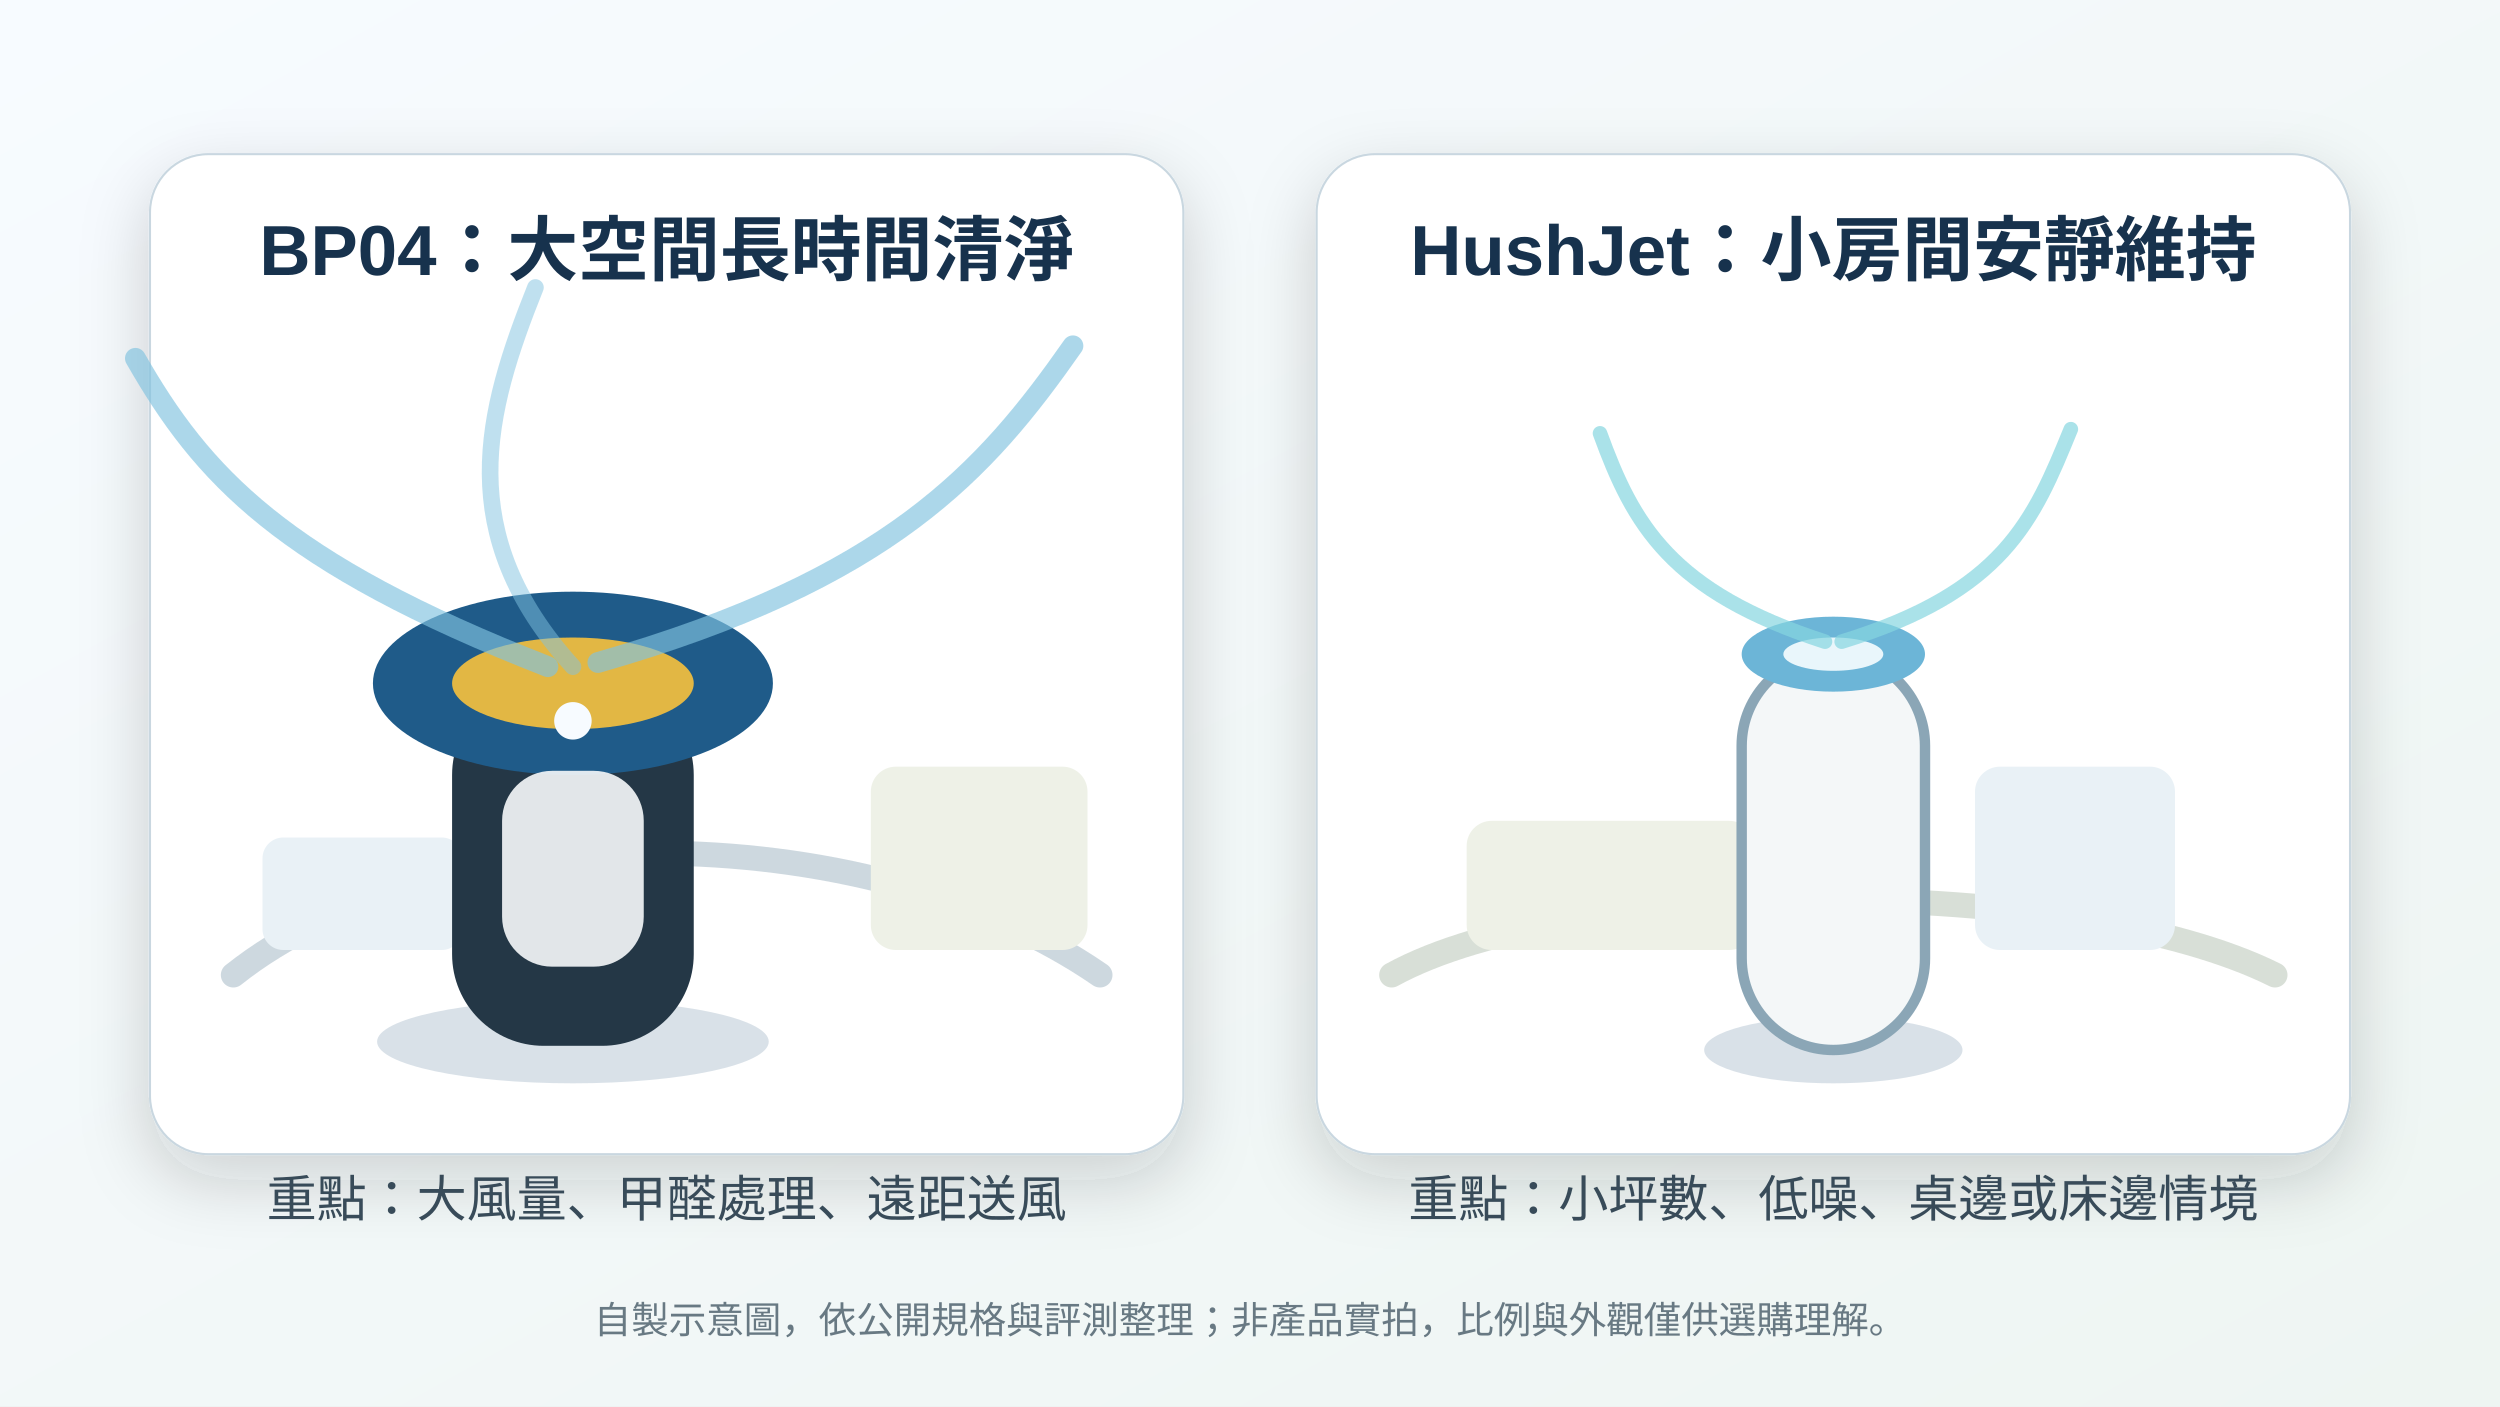
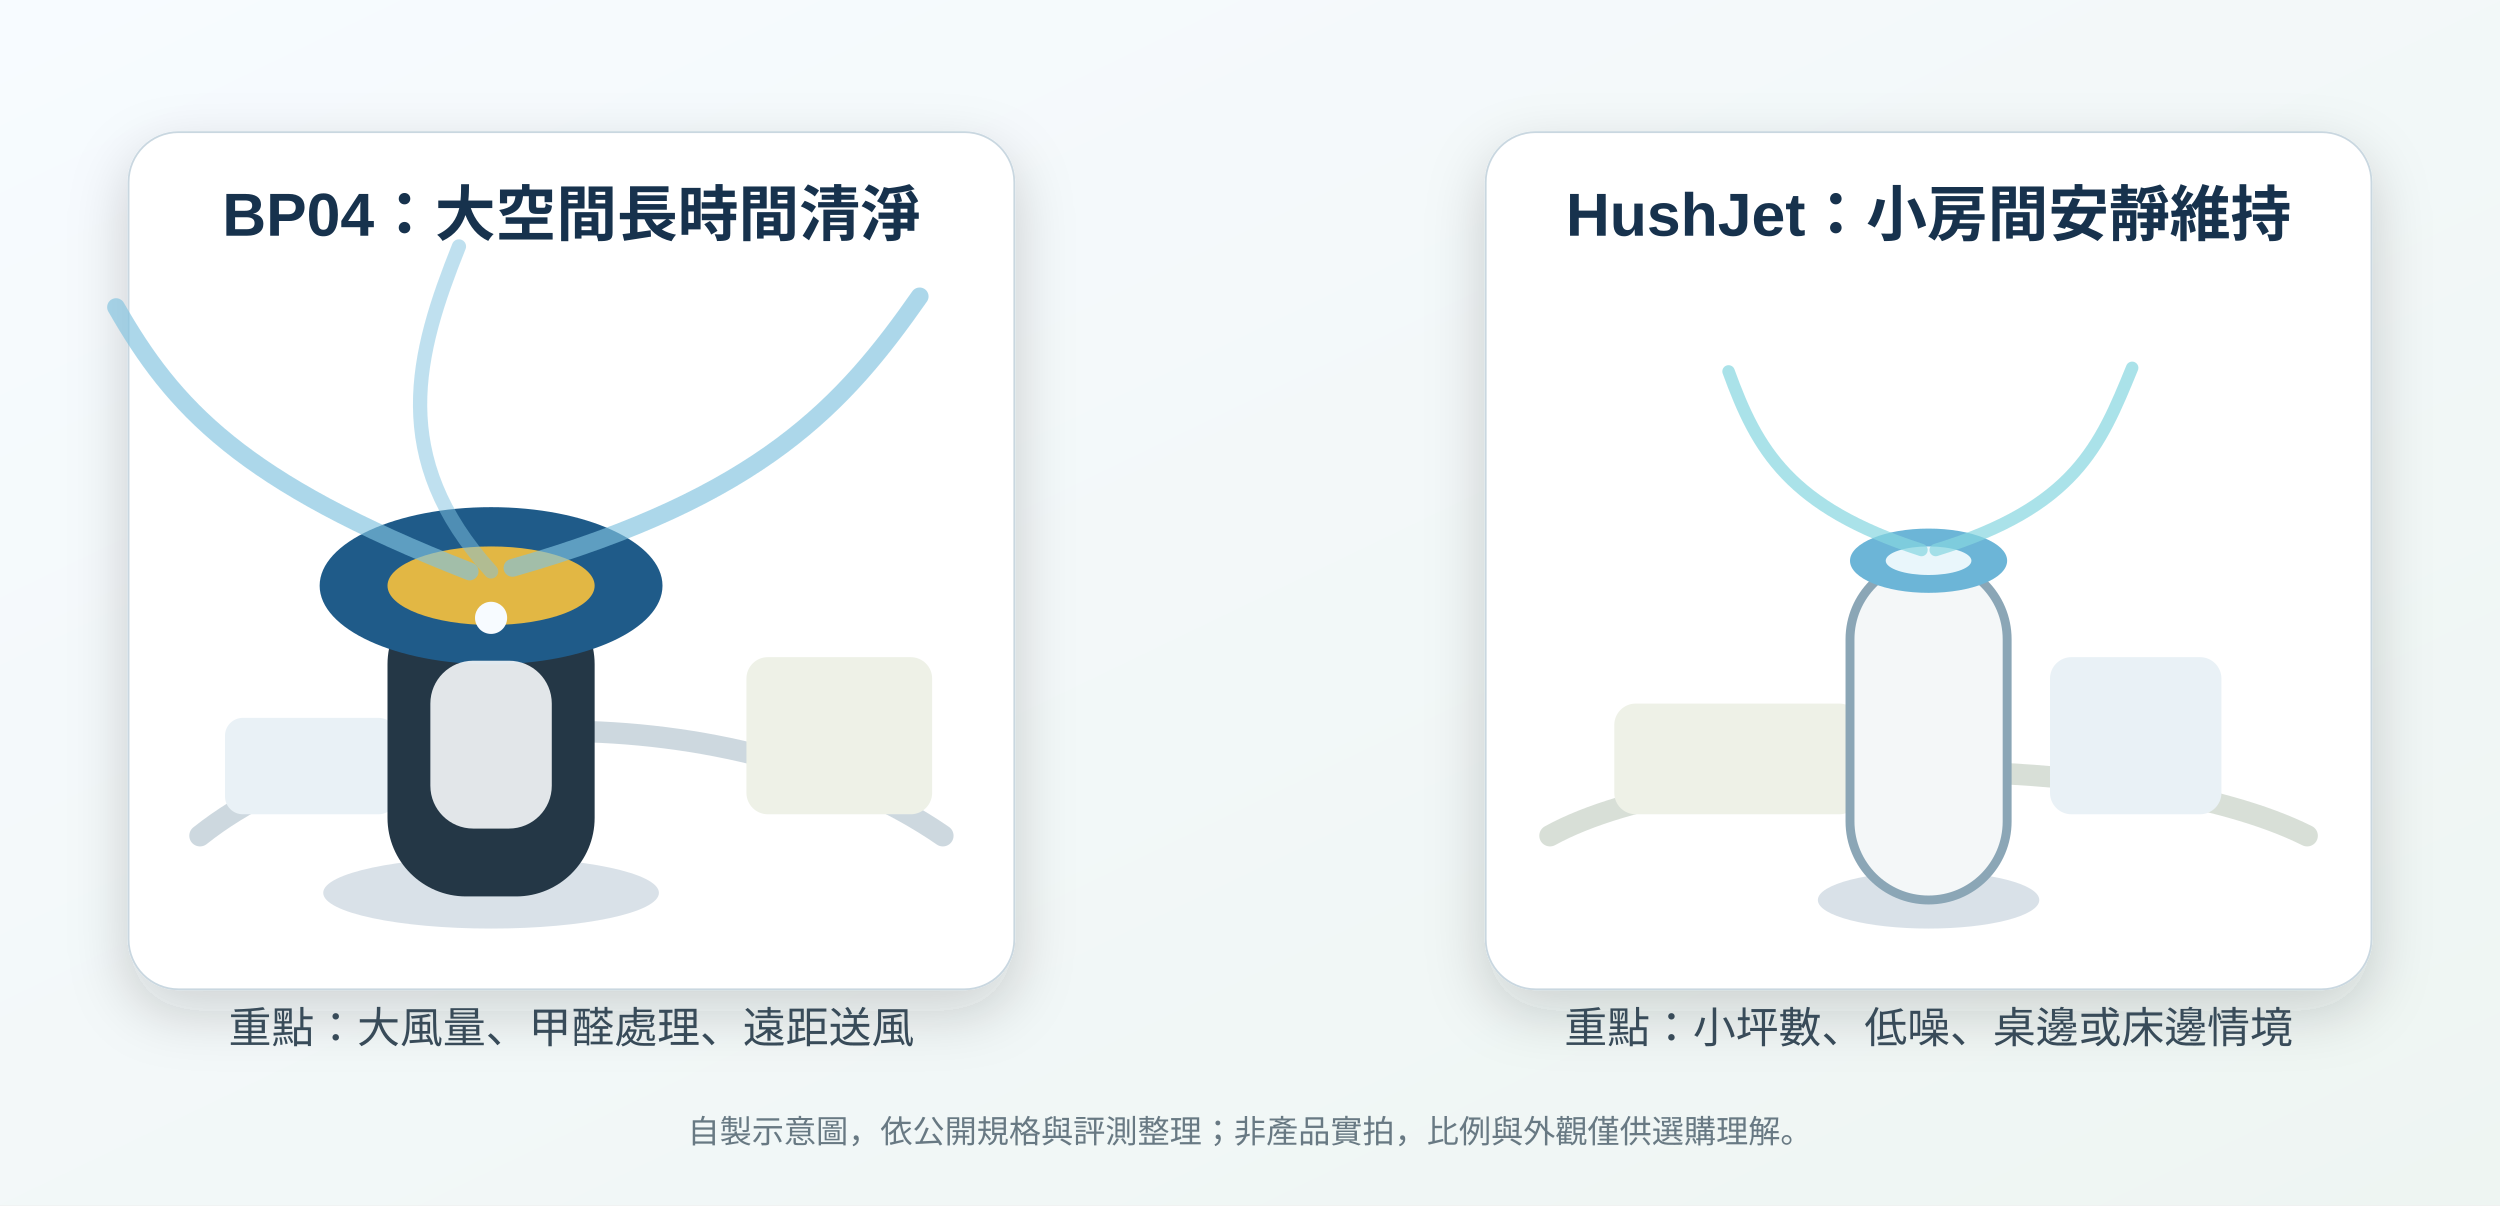
- <svg xmlns="http://www.w3.org/2000/svg" width="1200" height="675" viewBox="0 0 1200 675" role="img" aria-labelledby="title desc">
+ <svg xmlns="http://www.w3.org/2000/svg" width="1400" height="675" viewBox="0 0 1400 675" role="img" aria-labelledby="title desc">
  <defs>
    <linearGradient id="bg" x1="0" x2="1" y1="0" y2="1">
      <stop offset="0" stop-color="#f7fbff" />
      <stop offset="1" stop-color="#eef5f2" />
    </linearGradient>
    <filter id="shadow" x="-20%" y="-20%" width="140%" height="140%">
      <feDropShadow dx="0" dy="12" stdDeviation="16" flood-color="#1d2a35" flood-opacity="0.18" />
    </filter>
  </defs>
-   <rect width="1200" height="675" fill="url(#bg)" />
+   <rect width="1400" height="675" fill="url(#bg)" />
  <rect x="72" y="74" width="496" height="480" rx="28" fill="#ffffff" stroke="#c9d7e0" filter="url(#shadow)" />
-   <rect x="632" y="74" width="496" height="480" rx="28" fill="#ffffff" stroke="#c9d7e0" filter="url(#shadow)" />
+   <rect x="832" y="74" width="496" height="480" rx="28" fill="#ffffff" stroke="#c9d7e0" filter="url(#shadow)" />
  <text x="320" y="132" text-anchor="middle" font-family="Arial, 'Noto Sans TC', sans-serif" font-size="34" font-weight="700" fill="#17324d">BP04：大空間長時間清淨</text>
-   <text x="880" y="132" text-anchor="middle" font-family="Arial, 'Noto Sans TC', sans-serif" font-size="34" font-weight="700" fill="#17324d">HushJet：小房間安靜維持</text>
+   <text x="1080" y="132" text-anchor="middle" font-family="Arial, 'Noto Sans TC', sans-serif" font-size="34" font-weight="700" fill="#17324d">HushJet：小房間安靜維持</text>
  <path d="M112 468 C210 390, 415 390, 528 468" fill="none" stroke="#cdd8df" stroke-width="12" stroke-linecap="round" />
-   <path d="M668 468 C755 420, 996 420, 1092 468" fill="none" stroke="#d8dfd7" stroke-width="12" stroke-linecap="round" />
+   <path d="M868 468 C955 420, 1196 420, 1292 468" fill="none" stroke="#d8dfd7" stroke-width="12" stroke-linecap="round" />
  <rect x="126" y="402" width="96" height="54" rx="10" fill="#e9f1f6" />
  <rect x="418" y="368" width="104" height="88" rx="12" fill="#eef1e7" />
-   <rect x="704" y="394" width="138" height="62" rx="12" fill="#eef1e7" />
-   <rect x="948" y="368" width="96" height="88" rx="12" fill="#e9f1f6" />
+   <rect x="904" y="394" width="138" height="62" rx="12" fill="#eef1e7" />
+   <rect x="1148" y="368" width="96" height="88" rx="12" fill="#e9f1f6" />
  <g transform="translate(275 202)">
    <ellipse cx="0" cy="298" rx="94" ry="20" fill="#d9e1e8" />
    <rect x="-58" y="126" width="116" height="174" rx="44" fill="#243746" />
    <ellipse cx="0" cy="126" rx="96" ry="44" fill="#1f5b89" />
    <ellipse cx="0" cy="126" rx="58" ry="22" fill="#e2b744" />
    <rect x="-34" y="168" width="68" height="94" rx="24" fill="#f2f5f7" opacity="0.92" />
    <circle cx="0" cy="144" r="9" fill="#f7fbff" />
    <path d="M-12 118 C-140 68, -178 26, -210 -30" fill="none" stroke="#7fc2df" stroke-width="10" stroke-linecap="round" opacity="0.65" />
    <path d="M12 116 C152 76, 198 24, 240 -36" fill="none" stroke="#7fc2df" stroke-width="10" stroke-linecap="round" opacity="0.65" />
    <path d="M0 118 C-58 54, -42 -4, -18 -64" fill="none" stroke="#7fc2df" stroke-width="8" stroke-linecap="round" opacity="0.5" />
  </g>
-   <g transform="translate(880 242)">
+   <g transform="translate(1080 242)">
    <ellipse cx="0" cy="262" rx="62" ry="16" fill="#d9e1e8" />
    <rect x="-44" y="72" width="88" height="190" rx="44" fill="#f4f7f8" stroke="#8ba6b6" stroke-width="5" />
    <ellipse cx="0" cy="72" rx="44" ry="18" fill="#6cb5d7" />
    <ellipse cx="0" cy="72" rx="24" ry="8" fill="#e9f6fb" />
    <path d="M-4 66 C-78 42, -96 10, -112 -34" fill="none" stroke="#86d6df" stroke-width="7" stroke-linecap="round" opacity="0.7" />
    <path d="M4 66 C82 42, 96 8, 114 -36" fill="none" stroke="#86d6df" stroke-width="7" stroke-linecap="round" opacity="0.7" />
  </g>
  <text x="320" y="584" text-anchor="middle" font-family="Arial, 'Noto Sans TC', sans-serif" font-size="24" fill="#384b59">重點：大風量、甲醛處理、遠距送風</text>
-   <text x="880" y="584" text-anchor="middle" font-family="Arial, 'Noto Sans TC', sans-serif" font-size="24" fill="#384b59">重點：小坪數、低噪、桌邊或床邊情境</text>
-   <text x="600" y="640" text-anchor="middle" font-family="Arial, 'Noto Sans TC', sans-serif" font-size="18" fill="#687983">自製示意圖，依公開規格與評測整理；非產品實拍，比例與外觀僅供選購理解。</text>
+   <text x="1080" y="584" text-anchor="middle" font-family="Arial, 'Noto Sans TC', sans-serif" font-size="24" fill="#384b59">重點：小坪數、低噪、桌邊或床邊情境</text>
+   <text x="700" y="640" text-anchor="middle" font-family="Arial, 'Noto Sans TC', sans-serif" font-size="18" fill="#687983">自製示意圖，依公開規格與評測整理；非產品實拍，比例與外觀僅供選購理解。</text>
</svg>
